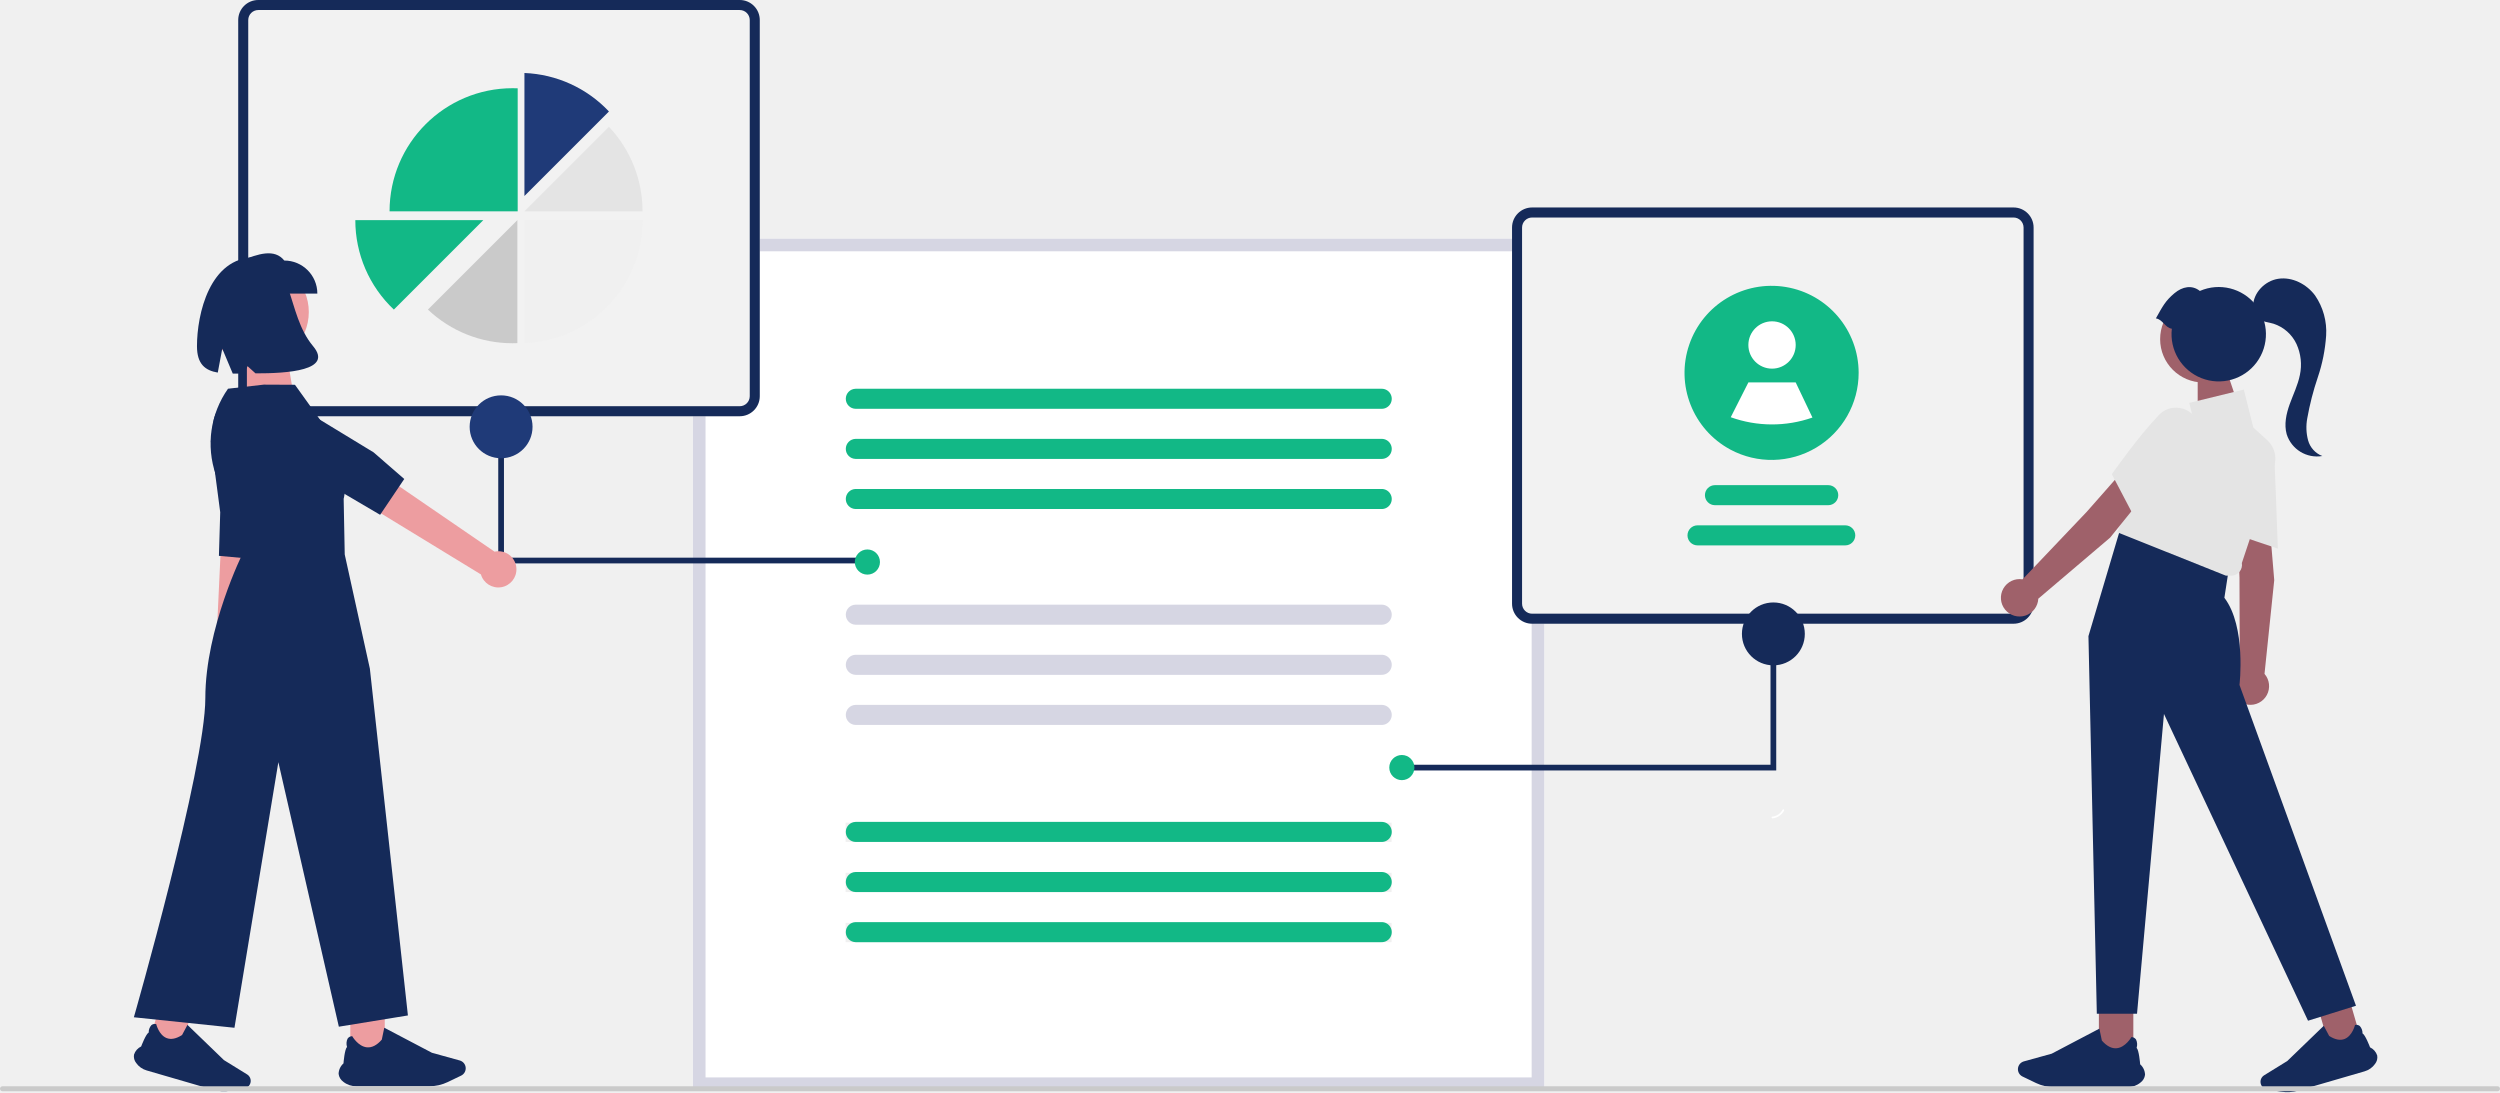
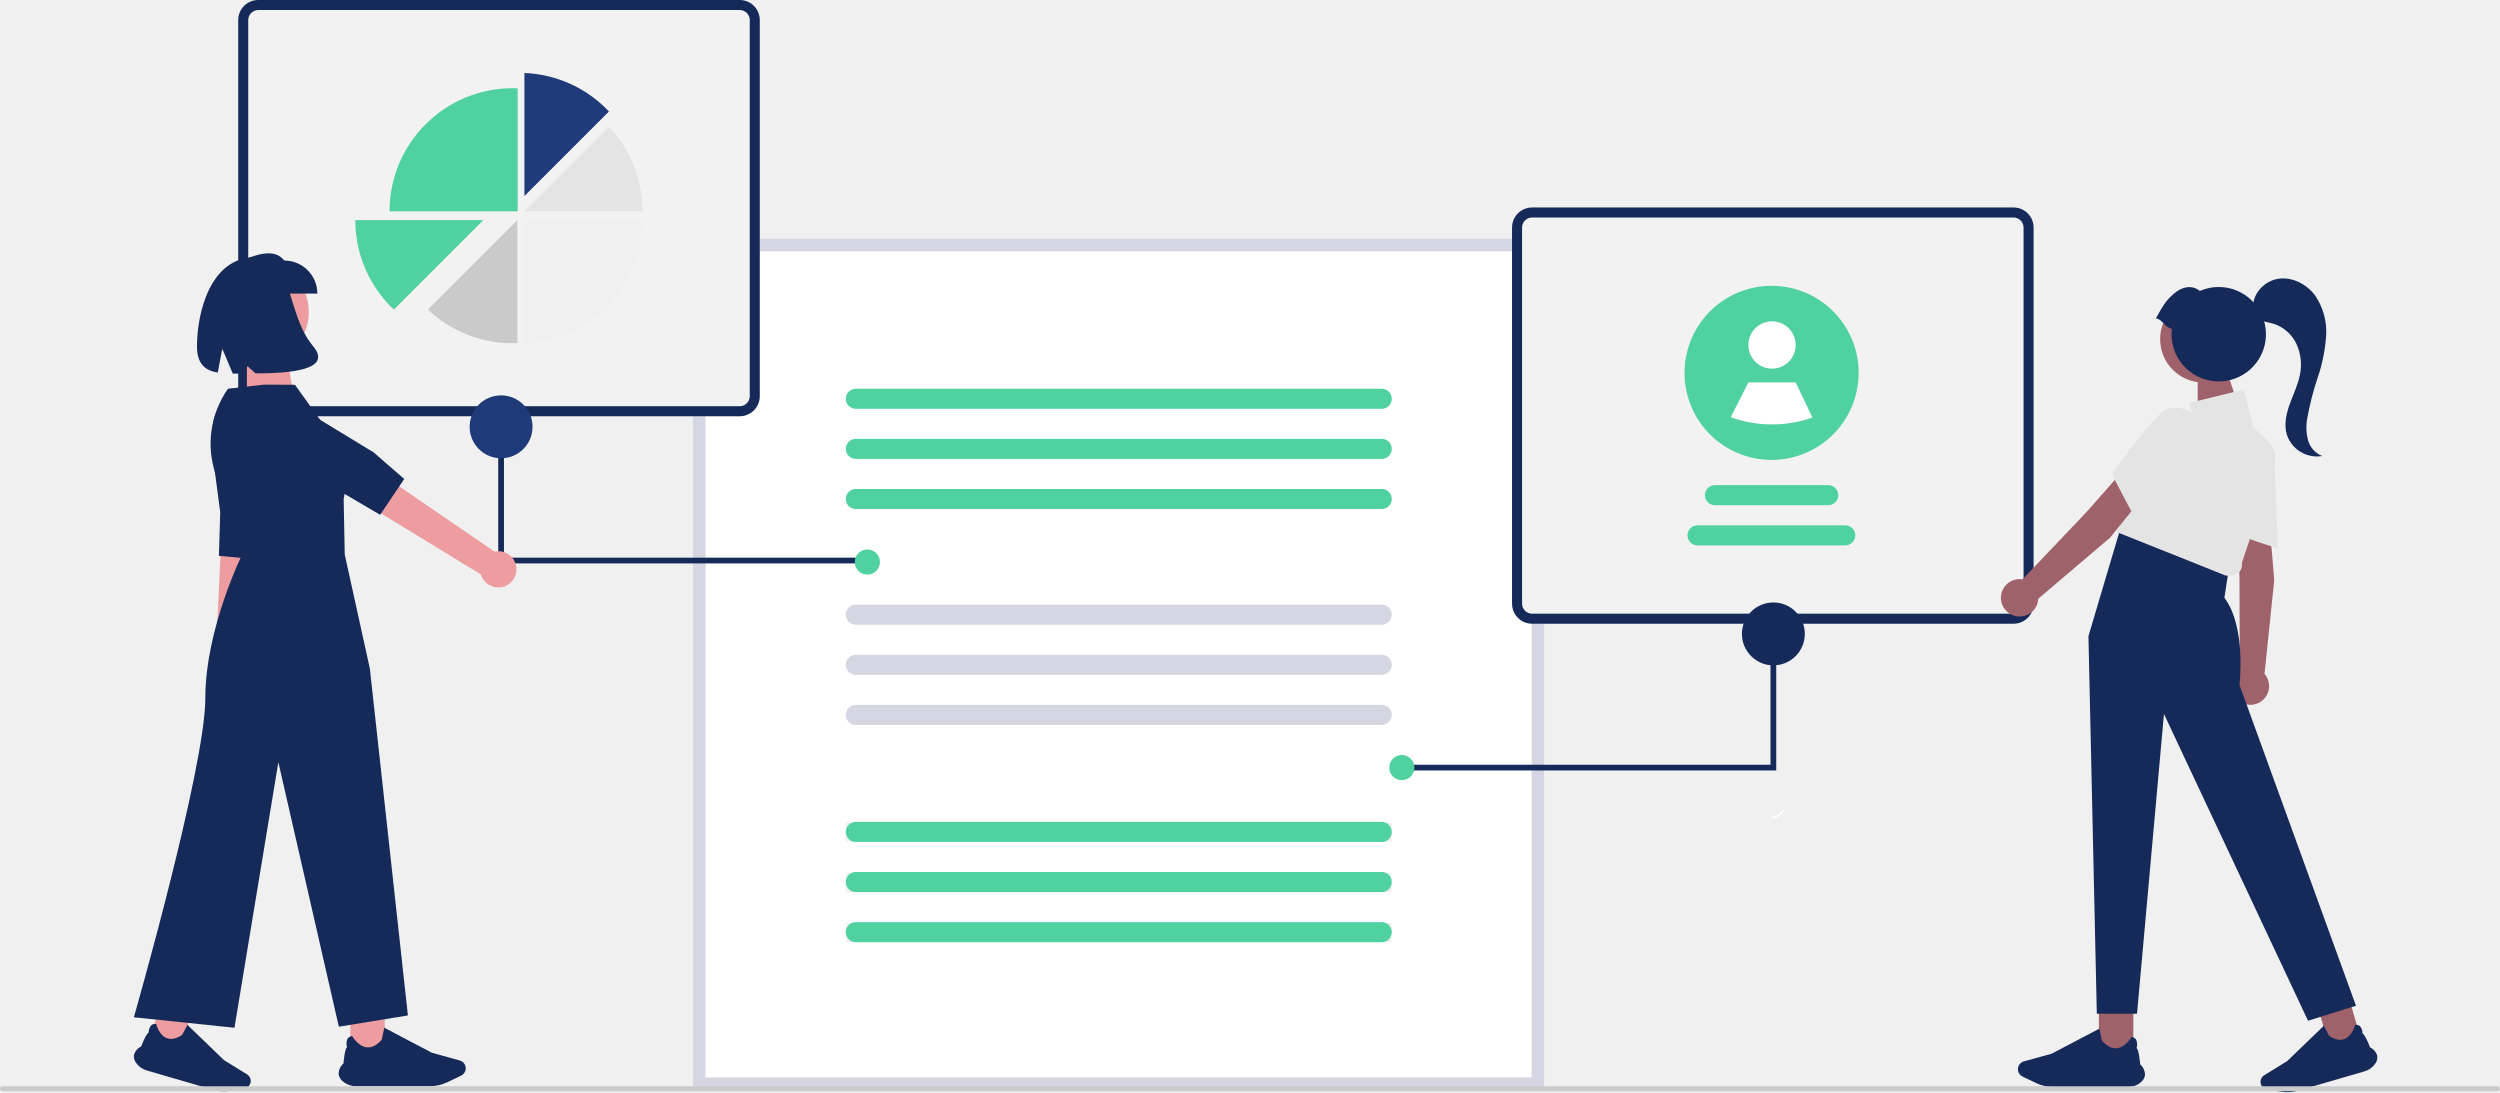
<svg xmlns="http://www.w3.org/2000/svg" viewBox="0 0 800 349.495">
  <g transform="translate(-550 -315.111)">
    <path d="M650.259,592.719H377.849V320.309h272.41Z" transform="translate(393.896 71.19)" fill="#fff" />
    <path d="M650.259,592.719H377.849V320.309h272.41Zm-268.385-4.025H646.234V324.334H381.874Z" transform="translate(393.896 71.19)" fill="#d6d6e3" />
    <g transform="translate(1033.852 381.504)">
      <rect width="166.901" height="133.2" rx="8" transform="translate(0 0)" fill="#f2f2f2" />
      <path d="M6.419,3.21a3.213,3.213,0,0,0-3.21,3.21V126.78a3.213,3.213,0,0,0,3.21,3.21H160.481a3.213,3.213,0,0,0,3.21-3.21V6.419a3.213,3.213,0,0,0-3.21-3.21H6.419m0-3.21H160.481A6.419,6.419,0,0,1,166.9,6.419V126.78a6.419,6.419,0,0,1-6.419,6.419H6.419A6.419,6.419,0,0,1,0,126.78V6.419A6.419,6.419,0,0,1,6.419,0Z" transform="translate(0 0)" fill="#152a59" />
-       <rect width="42.665" height="6.419" rx="3.21" transform="translate(61.726 88.852)" fill="#12b886" />
-       <rect width="53.694" height="6.419" rx="3.21" transform="translate(56.143 101.713)" fill="#12b886" />
+       <rect width="42.665" height="6.419" rx="3.21" transform="translate(61.726 88.852)" fill="#4fd1a0" />
+       <rect width="53.694" height="6.419" rx="3.21" transform="translate(56.143 101.713)" fill="#4fd1a0" />
      <g transform="translate(55.192 25.067)">
-         <path d="M821.807,419.345a27.868,27.868,0,0,1-41.067,24.534l-.005-.005a27.859,27.859,0,1,1,41.073-24.528Z" transform="translate(-766.084 -391.484)" fill="#12b886" />
+         <path d="M821.807,419.345a27.868,27.868,0,0,1-41.067,24.534l-.005-.005a27.859,27.859,0,1,1,41.073-24.528Z" transform="translate(-766.084 -391.484)" fill="#4fd1a0" />
        <circle cx="7.573" cy="7.573" r="7.573" transform="translate(20.434 11.362)" fill="#fff" />
        <path d="M810.665,441.252a39.034,39.034,0,0,1-26.14-.1l-.005,0,5.642-11.137h15.146Z" transform="translate(-769.727 -399.097)" fill="#fff" />
      </g>
    </g>
    <g transform="translate(626.229 315.111)">
      <rect width="166.901" height="133.2" rx="8" fill="#f2f2f2" />
      <path d="M6.419,3.21a3.213,3.213,0,0,0-3.21,3.21V126.78a3.213,3.213,0,0,0,3.21,3.21H160.481a3.213,3.213,0,0,0,3.21-3.21V6.419a3.213,3.213,0,0,0-3.21-3.21H6.419m0-3.21H160.481A6.419,6.419,0,0,1,166.9,6.419V126.78a6.419,6.419,0,0,1-6.419,6.419H6.419A6.419,6.419,0,0,1,0,126.78V6.419A6.419,6.419,0,0,1,6.419,0Z" fill="#152a59" />
      <g transform="translate(37.471 23.359)">
        <path d="M326,309.672a39.277,39.277,0,0,0-27.042-12.317v39.359Z" transform="translate(-244.839 -297.356)" fill="#1f3a78" />
        <path d="M326,318.813l-27.042,27.042h37.791A39.256,39.256,0,0,0,326,318.813Z" transform="translate(-244.839 -301.595)" fill="#e4e4e4" />
        <path d="M336.795,356.038a39.5,39.5,0,0,1-.678,7.312c-.035.191-.072.38-.111.569a39.073,39.073,0,0,1-4.559,11.947c-.115.2-.234.4-.353.592v0a39.515,39.515,0,0,1-7.91,9.358c-.154.134-.308.267-.464.4a39.222,39.222,0,0,1-23.758,9.181V356.038Z" transform="translate(-244.839 -308.951)" fill="#f0f0f0" />
        <path d="M287.534,395.431c.523,0,1.043-.013,1.561-.034v-39.36l-28.624,28.624a39.256,39.256,0,0,0,27.063,10.769Z" transform="translate(-237.233 -308.951)" fill="#cacaca" />
-         <path d="M284.564,303.419a39.394,39.394,0,0,0-39.394,39.394h41V303.454C285.635,303.433,285.1,303.419,284.564,303.419Z" transform="translate(-234.21 -298.554)" fill="#12b886" />
-         <path d="M272.467,356.038l-8.282,8.282-.271.271-.006.006-7.222,7.221-.275.275-7.8,7.8-.275.275v0l-4.491,4.489a39.28,39.28,0,0,1-12.331-28.623Z" transform="translate(-231.511 -308.951)" fill="#12b886" />
+         <path d="M284.564,303.419a39.394,39.394,0,0,0-39.394,39.394h41V303.454C285.635,303.433,285.1,303.419,284.564,303.419Z" transform="translate(-234.21 -298.554)" fill="#4fd1a0" />
+         <path d="M272.467,356.038l-8.282,8.282-.271.271-.006.006-7.222,7.221-.275.275-7.8,7.8-.275.275v0l-4.491,4.489a39.28,39.28,0,0,1-12.331-28.623Z" transform="translate(-231.511 -308.951)" fill="#4fd1a0" />
      </g>
    </g>
    <path d="M3.21,0H171.5a3.21,3.21,0,1,1,0,6.419H3.21A3.21,3.21,0,0,1,3.21,0Z" transform="translate(820.596 508.604)" fill="#d6d6e3" />
    <path d="M3.21,0H171.5a3.21,3.21,0,1,1,0,6.419H3.21A3.21,3.21,0,0,1,3.21,0Z" transform="translate(820.596 524.639)" fill="#d6d6e3" />
    <path d="M3.21,0H171.5a3.21,3.21,0,1,1,0,6.419H3.21A3.21,3.21,0,0,1,3.21,0Z" transform="translate(820.596 540.674)" fill="#d6d6e3" />
-     <path d="M3.21,0H171.5a3.21,3.21,0,1,1,0,6.419H3.21A3.21,3.21,0,0,1,3.21,0Z" transform="translate(820.596 439.512)" fill="#12b886" />
-     <path d="M3.21,0H171.5a3.21,3.21,0,1,1,0,6.419H3.21A3.21,3.21,0,0,1,3.21,0Z" transform="translate(820.596 455.546)" fill="#12b886" />
-     <path d="M3.21,0H171.5a3.21,3.21,0,1,1,0,6.419H3.21A3.21,3.21,0,0,1,3.21,0Z" transform="translate(820.596 471.581)" fill="#12b886" />
+     <path d="M3.21,0H171.5a3.21,3.21,0,1,1,0,6.419H3.21A3.21,3.21,0,0,1,3.21,0Z" transform="translate(820.596 439.512)" fill="#4fd1a0" />
+     <path d="M3.21,0H171.5a3.21,3.21,0,1,1,0,6.419H3.21A3.21,3.21,0,0,1,3.21,0Z" transform="translate(820.596 455.546)" fill="#4fd1a0" />
+     <path d="M3.21,0H171.5a3.21,3.21,0,1,1,0,6.419H3.21A3.21,3.21,0,0,1,3.21,0Z" transform="translate(820.596 471.581)" fill="#4fd1a0" />
    <path d="M0,0H174.705V6.167H0Z" transform="translate(820.596 578.368)" fill="#f0f0f0" />
    <path d="M0,0H174.705V6.167H0Z" transform="translate(820.596 594.403)" fill="#f0f0f0" />
    <path d="M0,0H174.705V6.167H0Z" transform="translate(820.596 610.438)" fill="#f0f0f0" />
    <g transform="translate(999.464 507.896)">
      <path d="M560.144,325.706h118.93V273.559h-1.83v50.317h-117.1Z" transform="translate(-560.144 -271.944)" fill="#152a59" />
      <circle cx="10.063" cy="10.063" r="10.063" transform="translate(107.951)" fill="#152a59" />
    </g>
    <path d="M317.627,237.706H198.7V185.559h1.829v50.317h117.1Z" transform="translate(510.739 257.682)" fill="#152a59" />
    <circle cx="10.063" cy="10.063" r="10.063" transform="translate(700.288 441.626)" fill="#1f3a78" />
-     <circle cx="4.025" cy="4.025" r="4.025" transform="translate(994.568 556.709)" fill="#12b886" />
-     <circle cx="4.025" cy="4.025" r="4.025" transform="translate(823.538 490.939)" fill="#12b886" />
+     <circle cx="4.025" cy="4.025" r="4.025" transform="translate(994.568 556.709)" fill="#4fd1a0" />
+     <circle cx="4.025" cy="4.025" r="4.025" transform="translate(823.538 490.939)" fill="#4fd1a0" />
    <g transform="translate(592.835 396.17)">
      <rect width="10.383" height="13.684" transform="translate(15 254.817) rotate(-163.78)" fill="#ed9da0" />
      <path d="M.746,581.808a3.4,3.4,0,0,1-.7-2.691A4.341,4.341,0,0,1,2.336,576.5c.113-.3,1.522-3.984,2.41-4.46a3.412,3.412,0,0,1,.869-2.365,1.748,1.748,0,0,1,1.509-.331l.026,0,.006.026c.008.034.84,3.446,3.3,4.439,1.408.569,3.078.245,4.963-.963.085-.1,1.059-1.962,1.7-3.193l.025-.052L28.82,580.869l7.411,4.575a2.443,2.443,0,0,1-.88,4.489l-4.453.742a12.73,12.73,0,0,1-5.613-.332L4.094,584.178a6.163,6.163,0,0,1-3.345-2.37Z" transform="translate(0.003 -322.697)" fill="#152a59" />
      <rect width="11.028" height="14.535" transform="translate(69.263 241.972)" fill="#ed9da0" />
      <path d="M138.219,593.857a3.607,3.607,0,0,1-1.513-2.534,4.615,4.615,0,0,1,1.561-3.349c.026-.338.37-4.516,1.134-5.264a3.629,3.629,0,0,1,.185-2.669,1.856,1.856,0,0,1,1.441-.786l.029,0,.014.025c.019.033,1.879,3.265,4.679,3.549,1.6.165,3.211-.663,4.776-2.455.055-.132.5-2.315.783-3.759l.012-.058,15.253,8.017,8.915,2.467a2.6,2.6,0,0,1,.432,4.84l-4.322,2.078a13.518,13.518,0,0,1-5.823,1.327H142.333a6.547,6.547,0,0,1-4.115-1.424Z" transform="translate(-71.188 -328.745)" fill="#152a59" />
      <path d="M0,0H12.167L15.4,19.457H0Z" transform="translate(36.17 28.743)" fill="#ed9da0" />
      <path d="M193.213,483.432a5.263,5.263,0,0,0,1.253-7.973l6.84-68.638-11.421.758-3.164,67.587a5.292,5.292,0,0,0,6.492,8.266Z" transform="translate(-160.616 -344.174)" fill="#ed9da0" />
      <path d="M185.279,400.408l2.994,22.758-.416,13.948,12.562,1.15,2.518-11.6,1.387-30.712a9.165,9.165,0,0,0-8.1-9.517h0a9.165,9.165,0,0,0-10.144,7.9Z" transform="translate(-160.638 -340.303)" fill="#152a59" />
      <circle cx="16.521" cy="16.521" r="16.521" transform="translate(22.939 2.273)" fill="#ed9da0" />
      <path d="M196.478,381.378l-11.465,1.31h0a30.509,30.509,0,0,0-3.9,27.549l8.651,25.026s-12.009,24.074-12.009,46.426-22.87,102.137-22.87,102.137l32.192,3.358,14.046-84.994,19.357,84.651,22.1-3.6L230.405,472.258l-8.042-36.531-.343-17.815s3.42-13.368-5.139-21.926l-10.449-14.56Z" transform="translate(-154.884 -339.357)" fill="#152a59" />
      <path d="M288.461,442.733a5.767,5.767,0,0,0-7-5.4l-62.344-42.721-5.287,11.373L277.1,444.618a5.8,5.8,0,0,0,11.361-1.884Z" transform="translate(-166.043 -341.862)" fill="#ed9da0" />
      <path d="M204.691,406.814l23.443,9.109,13.182,7.745,7.721-11.463-9.82-8.529-28.777-17.508a10.042,10.042,0,0,0-13.409,2.767h0a10.042,10.042,0,0,0,2.249,13.908Z" transform="translate(-162.512 -339.987)" fill="#152a59" />
      <path d="M221.644,342.438H197.367V331.856c5.328-2.117,10.543-3.917,13.694,0a10.582,10.582,0,0,1,10.582,10.582Z" transform="translate(-162.926 -329.545)" fill="#152a59" />
      <path d="M198.372,331.092c-14.513.064-18.575,18.191-18.575,28.454,0,5.723,2.588,7.77,6.656,8.463l1.436-7.661,3.364,7.991c1.143.006,2.343-.016,3.587-.04l1.141-2.349,2.544,2.307c10.188.015,24.993-.895,18.422-8.711C208.144,349.075,211.022,331.036,198.372,331.092Z" transform="translate(-159.6 -329.838)" fill="#152a59" />
    </g>
    <g transform="translate(1190.285 404.201)">
      <rect width="10.383" height="13.684" transform="matrix(0.96, -0.279, 0.279, 0.96, 101.65, 233.935)" fill="#9f616a" />
      <path d="M36.643,581.808a3.4,3.4,0,0,0,.7-2.691,4.341,4.341,0,0,0-2.292-2.617c-.113-.3-1.522-3.984-2.41-4.46a3.412,3.412,0,0,0-.869-2.365,1.748,1.748,0,0,0-1.509-.331l-.026,0-.006.026c-.008.034-.84,3.446-3.3,4.439-1.408.569-3.078.245-4.963-.963-.085-.1-1.059-1.962-1.7-3.193l-.025-.052L8.569,580.869l-7.411,4.575a2.443,2.443,0,0,0,.88,4.489l4.453.742a12.731,12.731,0,0,0,5.613-.332l21.191-6.165a6.163,6.163,0,0,0,3.345-2.37Z" transform="translate(83.081 -330.439)" fill="#152a59" />
      <rect width="11.028" height="14.535" transform="translate(31.355 234.231)" fill="#9f616a" />
      <path d="M175.871,593.857a3.607,3.607,0,0,0,1.513-2.534,4.615,4.615,0,0,0-1.561-3.349c-.026-.338-.37-4.516-1.134-5.264a3.629,3.629,0,0,0-.185-2.669,1.856,1.856,0,0,0-1.441-.786l-.029,0-.014.025c-.019.032-1.879,3.265-4.679,3.549-1.6.165-3.211-.663-4.776-2.455-.055-.132-.5-2.315-.783-3.759l-.012-.058-15.253,8.017-8.915,2.467a2.6,2.6,0,0,0-.432,4.84l4.322,2.078a13.518,13.518,0,0,0,5.823,1.327h23.442a6.546,6.546,0,0,0,4.115-1.425Z" transform="translate(-131.257 -336.486)" fill="#152a59" />
      <path d="M5.438,0h9.278l4.593,13.641H5.438Z" transform="translate(57.537 29.578)" fill="#9f616a" />
      <path d="M1003.443,431.608,993.32,434.26l.673,16.411.083,29.88a5.988,5.988,0,1,0,7.925,1l3.111-29.989Z" transform="translate(-917.642 -355.003)" fill="#9f616a" />
      <path d="M1005.729,434.871l-14.8-4.982-.035-.223c-.022-.14-2.192-14.154-2.166-23.768a7.366,7.366,0,0,1,2.455-5.7,7.725,7.725,0,0,1,8.362-1.345,8.263,8.263,0,0,1,5.108,7.348Z" transform="translate(-917.095 -348.398)" fill="#e4e4e4" />
      <path d="M967.462,440.75l-22.63-5.858-10.461,35.231,2.68,120.838h12.867l8.621-95.927,46.1,98.158,15.344-4.792L982.707,485.739s2.231-18.591-4.834-27.886l1.487-9.667Z" transform="translate(-906.355 -355.652)" fill="#152a59" />
      <path d="M982.288,440.035l-1.713-.027-34.777-13.9,16.638-37.056,7.9,1.436-1.438-5.752,17.454-4.266,3.037,12.147,4.481,4.073A7.879,7.879,0,0,1,996.042,405l-10.322,30.968a3.48,3.48,0,0,1-3.431,4.063Z" transform="translate(-908.612 -344.898)" fill="#e4e4e4" />
      <path d="M946.977,418.872l-9.149-5.078-10.854,12.327-20.588,21.655a5.988,5.988,0,1,0,5.04,6.2L934.4,434.446Z" transform="translate(-899.455 -351.483)" fill="#9f616a" />
      <path d="M950.947,422.805,943.7,408.979l.129-.185c.081-.116,8.2-11.745,14.859-18.676a7.366,7.366,0,0,1,5.711-2.42,7.729,7.729,0,0,1,6.974,4.807,8.262,8.262,0,0,1-1.386,8.841Z" transform="translate(-908.197 -346.326)" fill="#e4e4e4" />
      <circle cx="13.868" cy="13.868" r="13.868" transform="translate(50.957 5.575)" fill="#9f616a" />
      <path d="M959.446,347.123c2.217-3.969,3.066-5.628,5.924-8.041,2.528-2.135,5.638-2.762,8.146-.739a15.107,15.107,0,1,1-8.961,12.089C962.376,350.126,961.627,347.43,959.446,347.123Z" transform="translate(-909.849 -334.328)" fill="#152a59" />
      <path d="M1017.728,385.264a16.016,16.016,0,0,1-.264-7,89.411,89.411,0,0,1,3.381-13.163,52.475,52.475,0,0,0,2.664-13.3,20.441,20.441,0,0,0-3.534-12.873c-2.7-3.642-7.311-6.028-11.794-5.344-4.284.654-8.024,4.518-8.046,8.805-.767,1.387.224,3.282,1.634,4.105,1.479.863,3.263.978,4.9,1.469a12.3,12.3,0,0,1,7.368,6.521,15.9,15.9,0,0,1,1.068,9.9c-.646,3.226-2.133,6.212-3.247,9.308s-1.86,6.495-.964,9.661a10.174,10.174,0,0,0,11.4,6.947A7.511,7.511,0,0,1,1017.728,385.264Z" transform="translate(-919.431 -333.463)" fill="#152a59" />
    </g>
    <path d="M900.7,659.914H102.3a.8.8,0,1,1,0-1.6H900.7a.8.8,0,1,1,0,1.6Z" transform="translate(448.5 4.403)" fill="#cacaca" />
    <path d="M811.544,608.022a4.219,4.219,0,0,1-3.315,2.245c-.357.035-.255.582.1.547A4.728,4.728,0,0,0,812,608.339a.287.287,0,0,0-.07-.387.279.279,0,0,0-.387.07Z" transform="translate(308.899 -33.824)" fill="#fff" />
-     <path d="M3.21,0H171.5a3.21,3.21,0,1,1,0,6.419H3.21A3.21,3.21,0,0,1,3.21,0Z" transform="translate(820.596 578.117)" fill="#12b886" />
-     <path d="M3.21,0H171.5a3.21,3.21,0,1,1,0,6.419H3.21A3.21,3.21,0,0,1,3.21,0Z" transform="translate(820.596 594.151)" fill="#12b886" />
-     <path d="M3.21,0H171.5a3.21,3.21,0,1,1,0,6.419H3.21A3.21,3.21,0,0,1,3.21,0Z" transform="translate(820.596 610.186)" fill="#12b886" />
+     <path d="M3.21,0H171.5a3.21,3.21,0,1,1,0,6.419H3.21A3.21,3.21,0,0,1,3.21,0Z" transform="translate(820.596 578.117)" fill="#4fd1a0" />
+     <path d="M3.21,0H171.5a3.21,3.21,0,1,1,0,6.419H3.21A3.21,3.21,0,0,1,3.21,0Z" transform="translate(820.596 594.151)" fill="#4fd1a0" />
+     <path d="M3.21,0H171.5a3.21,3.21,0,1,1,0,6.419H3.21A3.21,3.21,0,0,1,3.21,0Z" transform="translate(820.596 610.186)" fill="#4fd1a0" />
  </g>
</svg>
